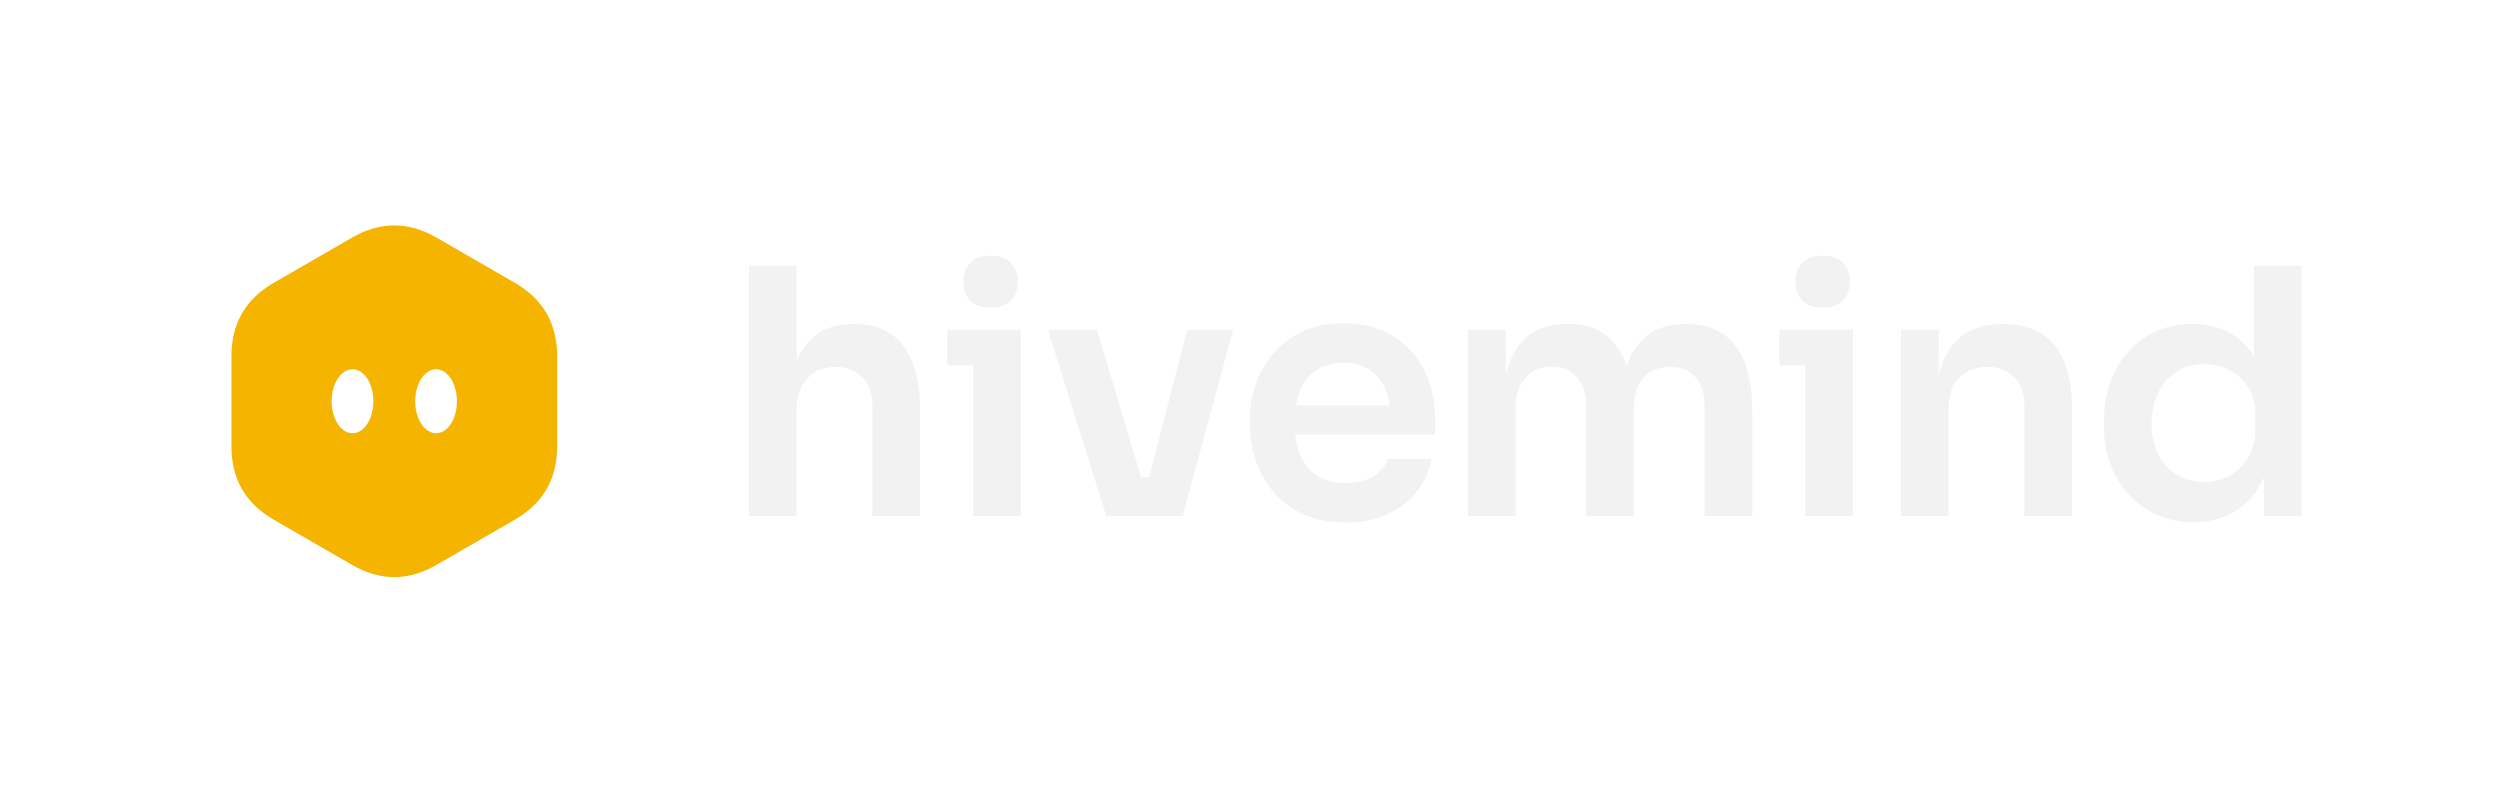
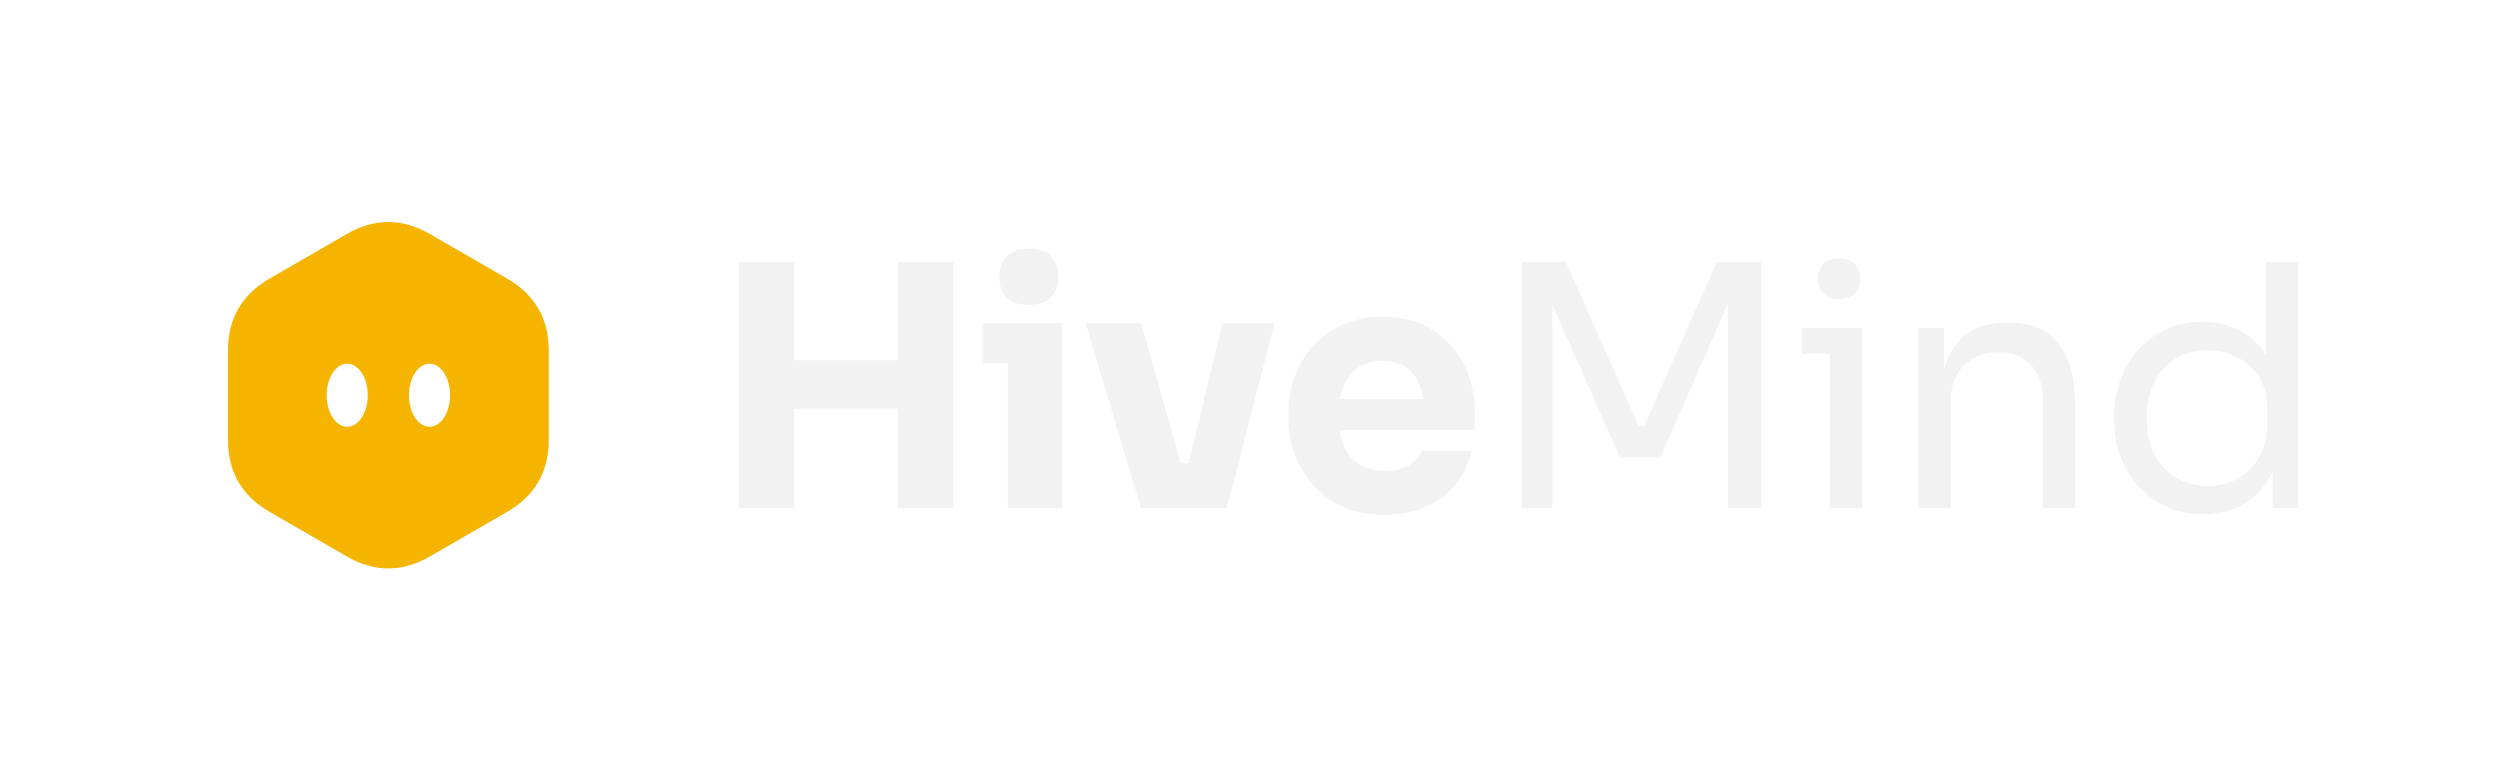
- <svg xmlns="http://www.w3.org/2000/svg" viewBox="0 0 525 166" width="525" height="166">
+ <svg xmlns="http://www.w3.org/2000/svg" viewBox="0 0 533 166" width="533" height="166">
  <g fill="#f5b400">
    <g transform="translate(36,36) scale(1.4625)">
      <path fill-rule="evenodd" d="M25.94,9.50 Q32.00,6.00 38.06,9.50 L49.32,16.00 Q55.38,19.50 55.38,26.50 L55.38,39.50 Q55.38,46.50 49.32,50.00 L38.06,56.50 Q32.00,60.00 25.94,56.50 L14.68,50.00 Q8.62,46.50 8.62,39.50 L8.62,26.50 Q8.62,19.50 14.68,16.00 Z M29.00,33.00 L28.97,33.60 L28.90,34.19 L28.77,34.76 L28.60,35.30 L28.38,35.80 L28.12,36.25 L27.83,36.65 L27.50,36.98 L27.15,37.25 L26.78,37.44 L26.39,37.56 L26.00,37.60 L25.61,37.56 L25.22,37.44 L24.85,37.25 L24.50,36.98 L24.17,36.65 L23.88,36.25 L23.62,35.80 L23.40,35.30 L23.23,34.76 L23.10,34.19 L23.03,33.60 L23.00,33.00 L23.03,32.40 L23.10,31.81 L23.23,31.24 L23.40,30.70 L23.62,30.20 L23.88,29.75 L24.17,29.35 L24.50,29.02 L24.85,28.75 L25.22,28.56 L25.61,28.44 L26.00,28.40 L26.39,28.44 L26.78,28.56 L27.15,28.75 L27.50,29.02 L27.83,29.35 L28.12,29.75 L28.38,30.20 L28.60,30.70 L28.77,31.24 L28.90,31.81 L28.97,32.40 Z M41.00,33.00 L40.97,33.60 L40.90,34.19 L40.77,34.76 L40.60,35.30 L40.38,35.80 L40.12,36.25 L39.83,36.65 L39.50,36.98 L39.15,37.25 L38.78,37.44 L38.39,37.56 L38.00,37.60 L37.61,37.56 L37.22,37.44 L36.85,37.25 L36.50,36.98 L36.17,36.65 L35.88,36.25 L35.62,35.80 L35.40,35.30 L35.23,34.76 L35.10,34.19 L35.03,33.60 L35.00,33.00 L35.03,32.40 L35.10,31.81 L35.23,31.24 L35.40,30.70 L35.62,30.20 L35.88,29.75 L36.17,29.35 L36.50,29.02 L36.85,28.75 L37.22,28.56 L37.61,28.44 L38.00,28.40 L38.39,28.44 L38.78,28.56 L39.15,28.75 L39.50,29.02 L39.83,29.35 L40.12,29.75 L40.38,30.20 L40.60,30.70 L40.77,31.24 L40.90,31.81 L40.97,32.40 Z" />
    </g>
  </g>
-   <path fill="#f2f2f2" d="M157.288 108.36V55.8H167.296V86.472H165.568Q165.568 80.604 167.062 76.482Q168.556 72.36 171.562 70.2Q174.568 68.04 179.14 68.04H179.572Q186.268 68.04 189.742 72.666Q193.216 77.292 193.216 86.076V108.36H183.208V85.104Q183.208 81.396 181.066 79.218Q178.924 77.04 175.468 77.04Q171.796 77.04 169.546 79.452Q167.296 81.864 167.296 85.788V108.36ZM204.376 108.36V69.264H214.384V108.36ZM198.904 76.752V69.264H214.384V76.752ZM208.03 64.584Q205.096 64.584 203.692 63.054Q202.288 61.524 202.288 59.148Q202.288 56.772 203.696 55.242Q205.105 53.712 208.012 53.712Q210.964 53.712 212.35 55.242Q213.736 56.772 213.736 59.148Q213.736 61.524 212.35 63.054Q210.964 64.584 208.03 64.584ZM232.312 108.36 220.072 69.264H230.368L242.068 108.36ZM235.264 108.36V100.152H245.812V108.36ZM239.224 108.36 249.304 69.264H258.952L248.368 108.36ZM282.568 109.728Q277.528 109.728 273.748 108Q269.968 106.272 267.484 103.374Q265.0 100.476 263.74 96.876Q262.48 93.276 262.48 89.496V88.128Q262.48 84.24 263.74 80.622Q265.0 77.004 267.466 74.142Q269.932 71.28 273.622 69.588Q277.312 67.896 282.136 67.896Q288.472 67.896 292.738 70.686Q297.004 73.476 299.182 77.958Q301.36 82.44 301.36 87.624V91.26H266.728V85.14H295.06L292.0 88.128Q292.0 84.384 290.902 81.72Q289.804 79.056 287.626 77.616Q285.448 76.176 282.136 76.176Q278.788 76.176 276.484 77.706Q274.18 79.236 273.01 82.062Q271.84 84.888 271.84 88.848Q271.84 92.556 272.974 95.4Q274.108 98.244 276.484 99.846Q278.86 101.448 282.568 101.448Q286.204 101.448 288.508 99.972Q290.812 98.496 291.46 96.372H300.676Q299.848 100.368 297.382 103.392Q294.916 106.416 291.154 108.072Q287.392 109.728 282.568 109.728ZM308.272 108.36V69.264H316.192V86.076H315.472Q315.472 80.172 316.984 76.176Q318.496 72.18 321.484 70.11Q324.472 68.04 328.936 68.04H329.368Q333.868 68.04 336.856 70.11Q339.844 72.18 341.338 76.176Q342.832 80.172 342.832 86.076H340.312Q340.312 80.172 341.842 76.176Q343.372 72.18 346.378 70.11Q349.384 68.04 353.848 68.04H354.28Q358.78 68.04 361.822 70.11Q364.864 72.18 366.412 76.176Q367.96 80.172 367.96 86.076V108.36H357.952V85.14Q357.952 81.432 356.062 79.236Q354.172 77.04 350.752 77.04Q347.26 77.04 345.19 79.308Q343.12 81.576 343.12 85.428V108.36H333.112V85.14Q333.112 81.432 331.222 79.236Q329.332 77.04 325.912 77.04Q322.42 77.04 320.35 79.308Q318.28 81.576 318.28 85.428V108.36ZM379.12 108.36V69.264H389.128V108.36ZM373.648 76.752V69.264H389.128V76.752ZM382.774 64.584Q379.84 64.584 378.436 63.054Q377.032 61.524 377.032 59.148Q377.032 56.772 378.44 55.242Q379.849 53.712 382.756 53.712Q385.708 53.712 387.094 55.242Q388.48 56.772 388.48 59.148Q388.48 61.524 387.094 63.054Q385.708 64.584 382.774 64.584ZM399.208 108.36V69.264H407.128V86.04H406.408Q406.408 80.1 407.974 76.104Q409.54 72.108 412.69 70.074Q415.84 68.04 420.484 68.04H420.916Q427.936 68.04 431.536 72.558Q435.136 77.076 435.136 86.004V108.36H425.128V85.104Q425.128 81.504 423.058 79.272Q420.988 77.04 417.388 77.04Q413.716 77.04 411.466 79.326Q409.216 81.612 409.216 85.392V108.36ZM460.624 109.656Q456.484 109.656 453.046 108.144Q449.608 106.632 447.088 103.914Q444.568 101.196 443.2 97.56Q441.832 93.924 441.832 89.676V88.164Q441.832 83.952 443.146 80.298Q444.46 76.644 446.89 73.89Q449.32 71.136 452.722 69.588Q456.124 68.04 460.3 68.04Q464.908 68.04 468.418 70.02Q471.928 72 473.998 75.96Q476.068 79.92 476.284 85.896L473.332 82.476V55.8H483.34V108.36H475.42V91.764H477.148Q476.932 97.704 474.7 101.7Q472.468 105.696 468.832 107.676Q465.196 109.656 460.624 109.656ZM462.856 101.232Q465.808 101.232 468.238 99.9Q470.668 98.568 472.144 96.03Q473.62 93.492 473.62 90V87.12Q473.62 83.7 472.108 81.342Q470.596 78.984 468.148 77.724Q465.7 76.464 462.82 76.464Q459.616 76.464 457.132 78.03Q454.648 79.596 453.244 82.386Q451.84 85.176 451.84 88.92Q451.84 92.664 453.262 95.436Q454.684 98.208 457.186 99.72Q459.688 101.232 462.856 101.232Z" />
+   <path fill="#f2f2f2" d="M191.452 108.36V55.8H203.26V108.36ZM157.504 108.36V55.8H169.312V108.36ZM167.224 87.12V76.788H193.54V87.12ZM214.852 108.36V68.94H226.408V108.36ZM209.596 77.436V68.94H226.408V77.436ZM219.361 65.016Q216.112 65.016 214.564 63.333Q213.016 61.65 213.016 59.022Q213.016 56.394 214.57 54.711Q216.125 53.028 219.334 53.028Q222.61 53.028 224.131 54.711Q225.652 56.394 225.652 59.022Q225.652 61.65 224.131 63.333Q222.61 65.016 219.361 65.016ZM243.256 108.36 231.448 68.94H243.292L254.434 108.36ZM246.82 108.36V98.784H258.466V108.36ZM251.104 108.36 260.644 68.94H271.732L261.544 108.36ZM295.204 109.764Q290.164 109.764 286.33 108.036Q282.496 106.308 279.922 103.383Q277.348 100.458 276.016 96.822Q274.684 93.186 274.684 89.352V87.948Q274.684 83.988 276.016 80.325Q277.348 76.662 279.895 73.791Q282.442 70.92 286.195 69.228Q289.948 67.536 294.772 67.536Q301.144 67.536 305.509 70.371Q309.874 73.206 312.151 77.805Q314.428 82.404 314.428 87.768V91.674H279.544V85.086H307.498L303.7 88.164Q303.7 84.6 302.701 82.098Q301.702 79.596 299.731 78.264Q297.76 76.932 294.772 76.932Q291.802 76.932 289.696 78.291Q287.59 79.65 286.501 82.269Q285.412 84.888 285.412 88.704Q285.412 92.214 286.447 94.842Q287.482 97.47 289.642 98.919Q291.802 100.368 295.204 100.368Q298.39 100.368 300.424 99.162Q302.458 97.956 303.142 96.102H313.726Q312.88 100.116 310.369 103.212Q307.858 106.308 304.015 108.036Q300.172 109.764 295.204 109.764Z M324.472 108.36V55.8H333.832L349.384 90.864H350.536L366.016 55.8H375.448V108.36H368.392V63.504L368.896 63.648L353.992 97.488H345.352L330.376 63.648L330.952 63.504V108.36ZM390.136 108.36V69.912H397.048V108.36ZM384.232 75.384V69.912H397.048V75.384ZM392.08 63.72Q389.776 63.72 388.66 62.496Q387.544 61.272 387.544 59.4Q387.544 57.528 388.66 56.304Q389.776 55.08 392.08 55.08Q394.384 55.08 395.5 56.304Q396.616 57.528 396.616 59.4Q396.616 61.272 395.5 62.496Q394.384 63.72 392.08 63.72ZM409 108.36V69.912H414.472V86.4H413.608Q413.608 80.712 415.156 76.788Q416.704 72.864 419.872 70.812Q423.04 68.76 427.864 68.76H428.152Q435.424 68.76 438.916 73.296Q442.408 77.832 442.408 86.4V108.36H435.496V84.96Q435.496 80.496 432.976 77.796Q430.456 75.096 426.064 75.096Q421.528 75.096 418.72 77.904Q415.912 80.712 415.912 85.392V108.36ZM469.696 109.656Q465.592 109.656 462.136 108.144Q458.68 106.632 456.124 103.896Q453.568 101.16 452.164 97.56Q450.76 93.96 450.76 89.784V88.488Q450.76 84.384 452.128 80.784Q453.496 77.184 455.98 74.448Q458.464 71.712 461.884 70.164Q465.304 68.616 469.48 68.616Q473.872 68.616 477.472 70.452Q481.072 72.288 483.376 76.176Q485.68 80.064 485.968 86.256L483.088 81.648V55.8H490.0V108.36H484.528V91.296H486.544Q486.256 97.848 483.808 101.916Q481.36 105.984 477.652 107.82Q473.944 109.656 469.696 109.656ZM470.632 103.608Q474.16 103.608 477.04 102.024Q479.92 100.44 481.648 97.452Q483.376 94.464 483.376 90.432V87.12Q483.376 83.16 481.612 80.388Q479.848 77.616 476.932 76.14Q474.016 74.664 470.56 74.664Q466.744 74.664 463.828 76.464Q460.912 78.264 459.292 81.504Q457.672 84.744 457.672 89.136Q457.672 93.528 459.328 96.804Q460.984 100.08 463.936 101.844Q466.888 103.608 470.632 103.608Z" />
</svg>
